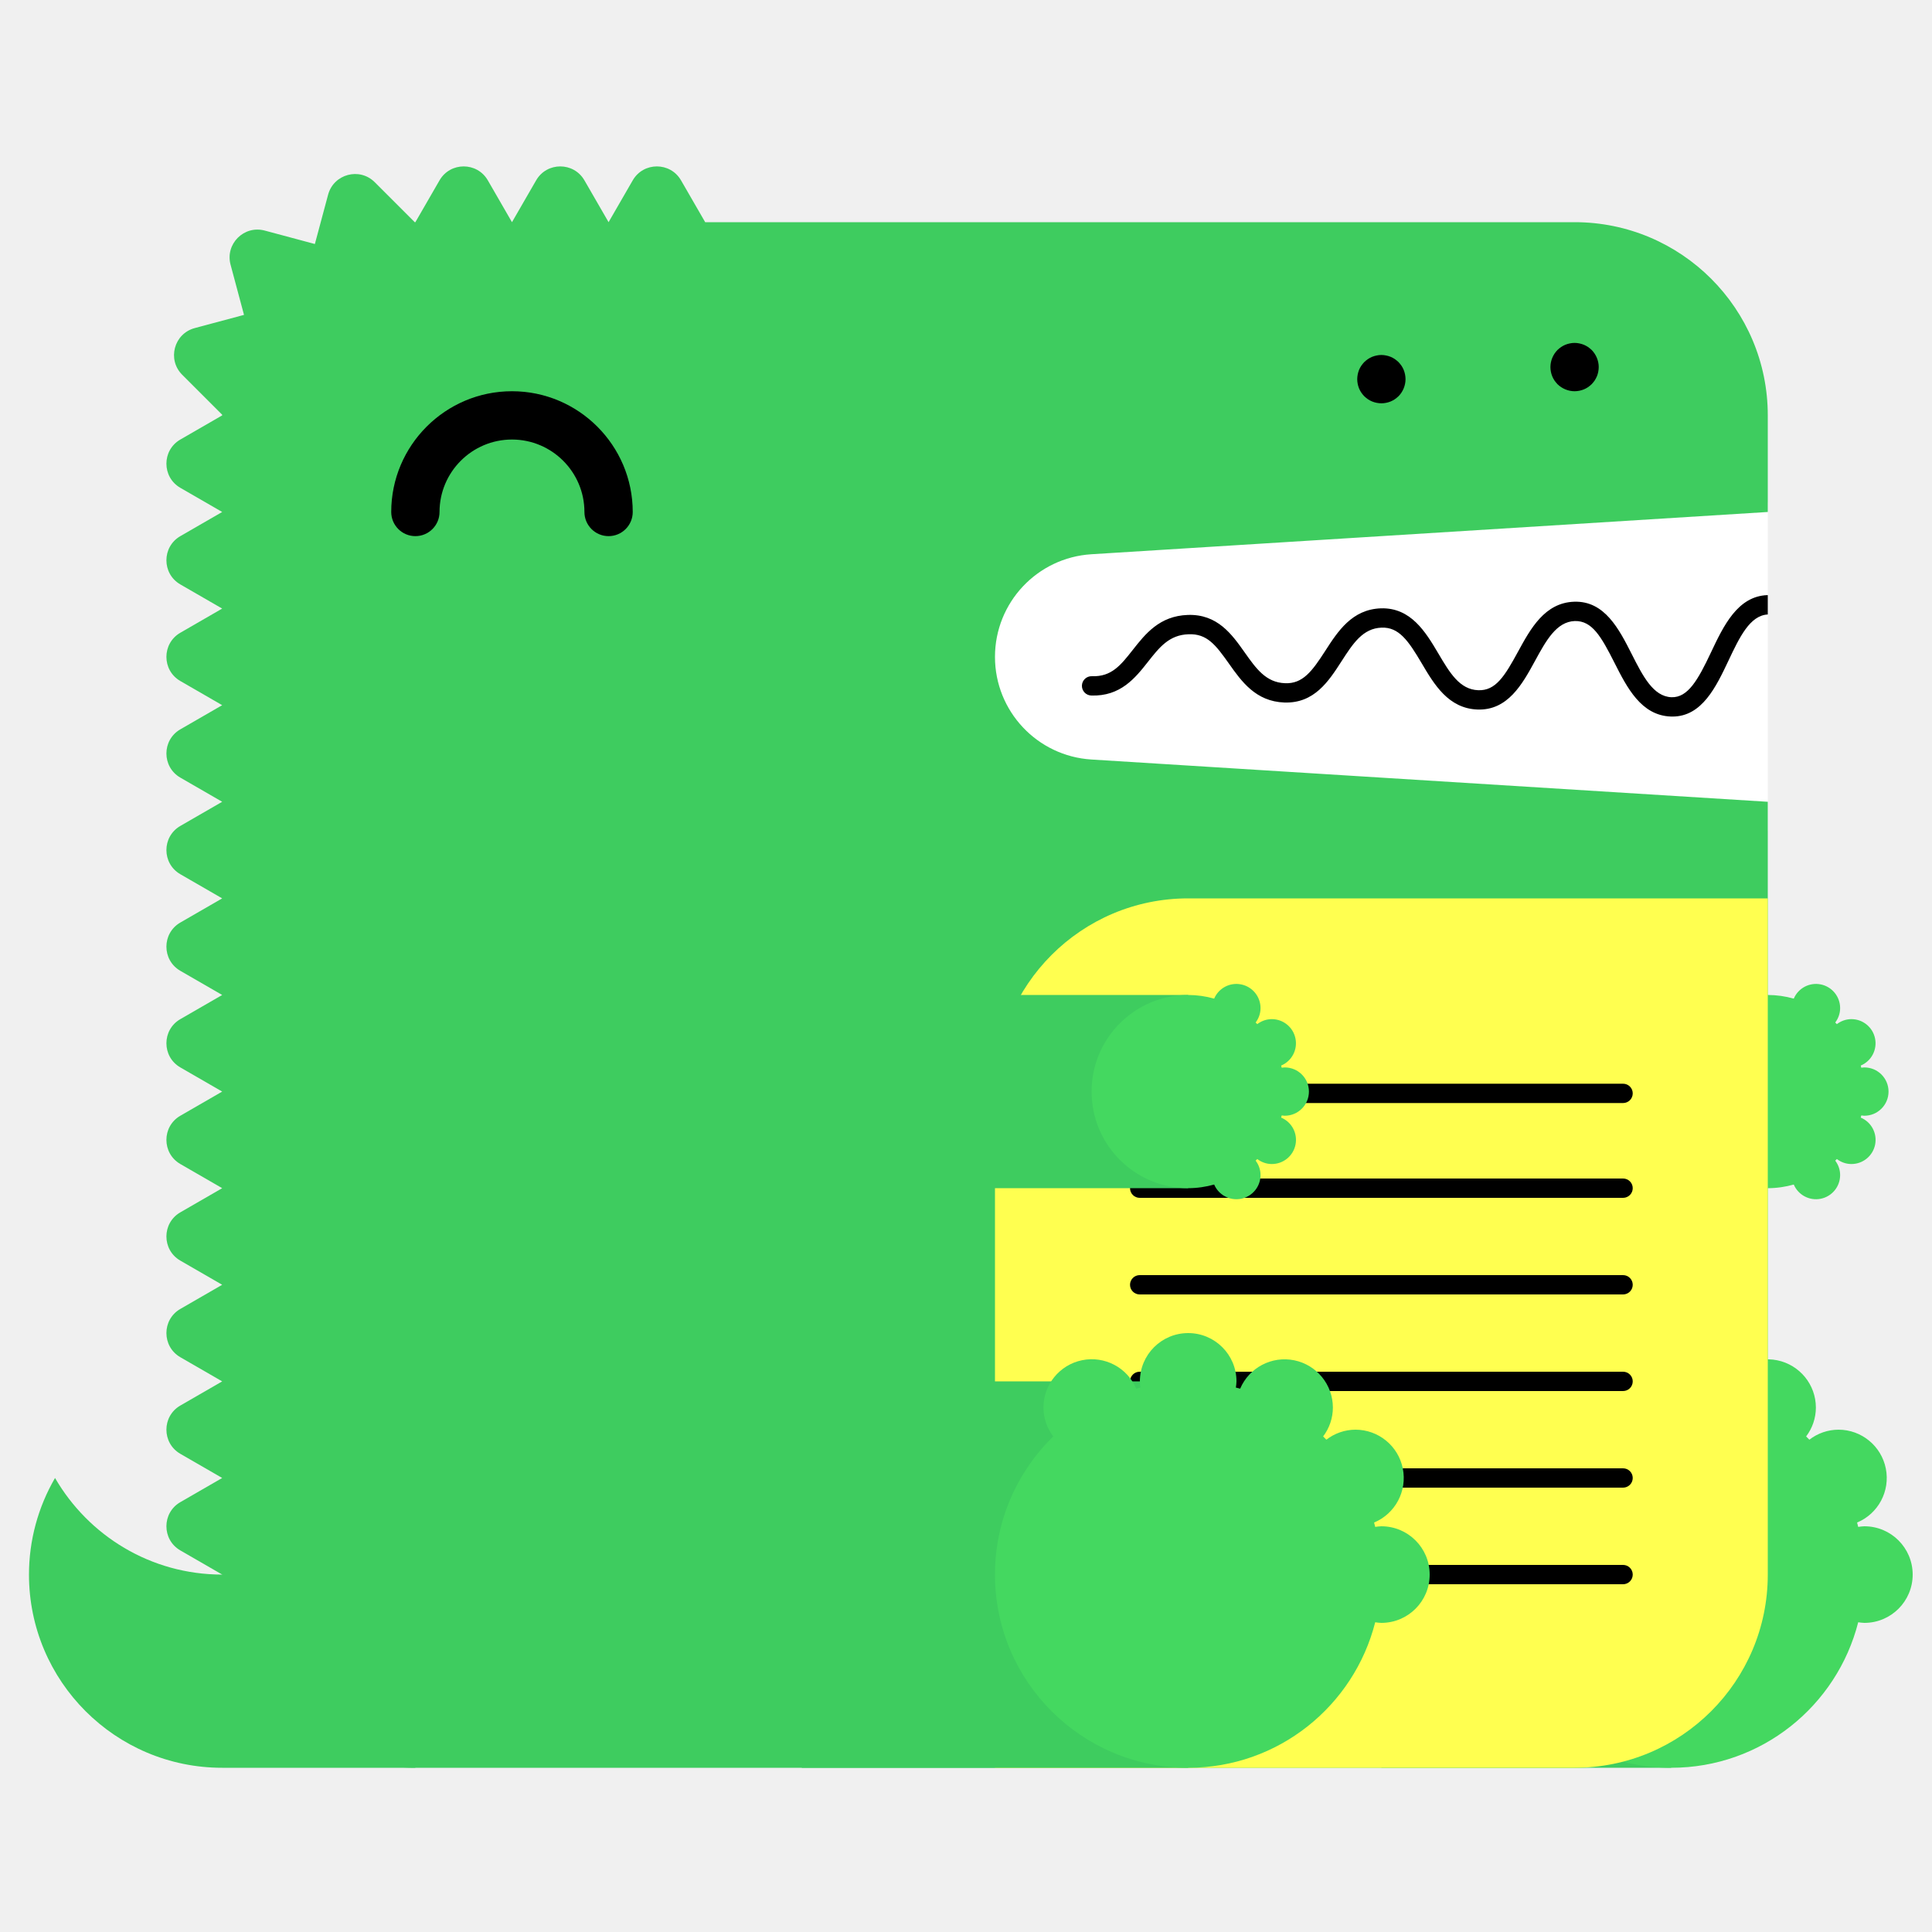
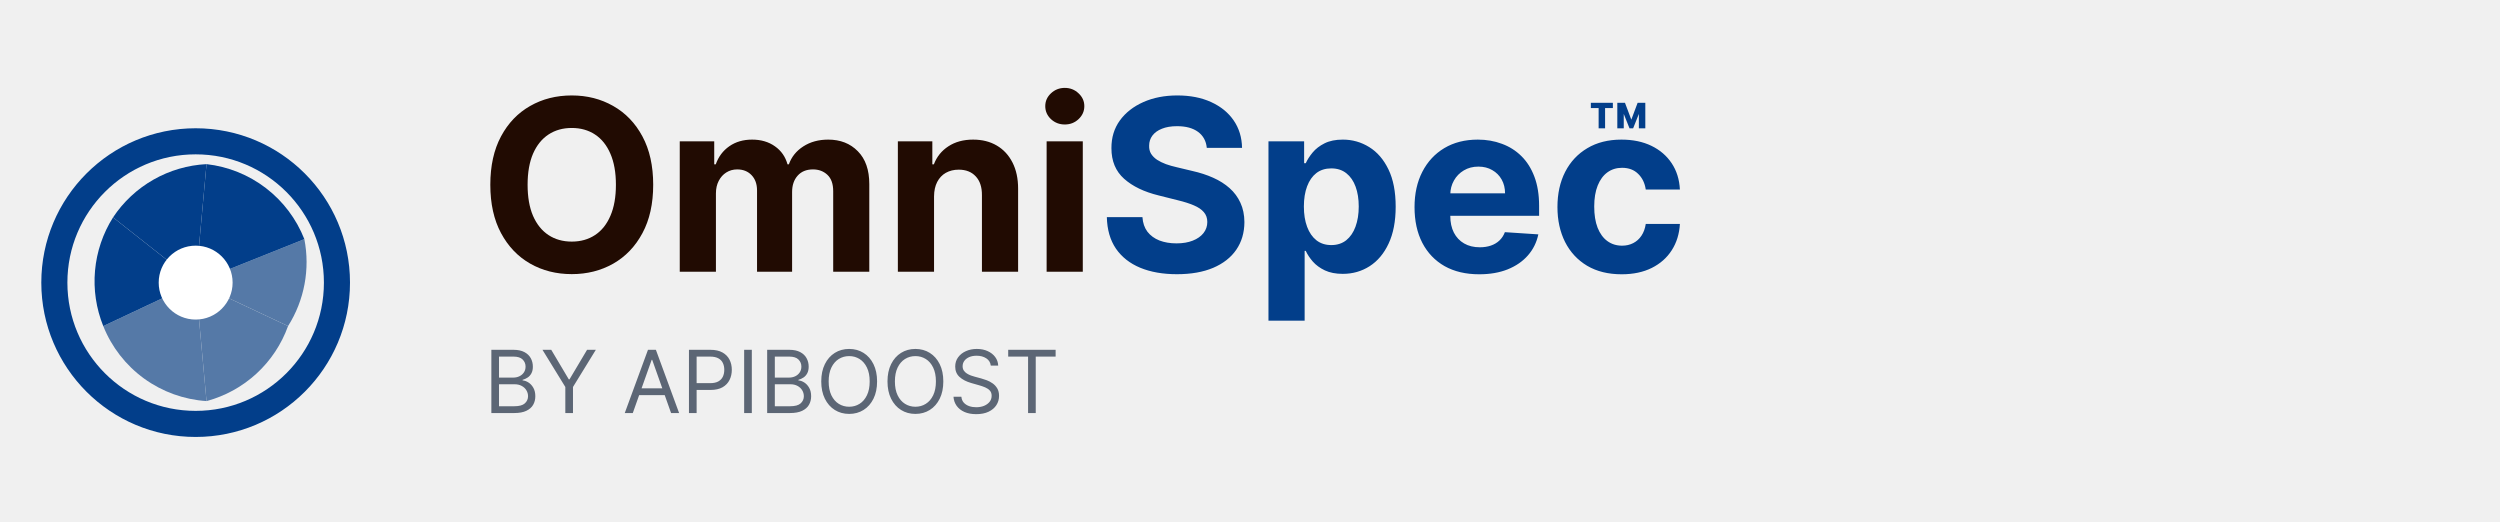
- <svg xmlns="http://www.w3.org/2000/svg" width="200" height="200" viewBox="0 0 200 200">
-   <g fill="none" fill-rule="evenodd">
-     <path fill="#FFF" d="M99 52h84v34H99z" />
-     <path d="M23 163c-7.398 0-13.843-4.027-17.303-10A19.886 19.886 0 0 0 3 163c0 11.046 8.954 20 20 20h20v-20H23z" fill="#3ECC5F" />
-     <path d="M112.98 57.376L183 53V43c0-11.046-8.954-20-20-20H73l-2.5-4.33c-1.112-1.925-3.889-1.925-5 0L63 23l-2.5-4.33c-1.111-1.925-3.889-1.925-5 0L53 23l-2.5-4.33c-1.111-1.925-3.889-1.925-5 0L43 23c-.022 0-.042.003-.065.003l-4.142-4.141c-1.57-1.571-4.252-.853-4.828 1.294l-1.369 5.104-5.192-1.392c-2.148-.575-4.111 1.389-3.535 3.536l1.39 5.193-5.102 1.367c-2.148.576-2.867 3.259-1.296 4.83l4.142 4.142c0 .021-.003.042-.003.064l-4.33 2.5c-1.925 1.111-1.925 3.889 0 5L23 53l-4.33 2.5c-1.925 1.111-1.925 3.889 0 5L23 63l-4.33 2.5c-1.925 1.111-1.925 3.889 0 5L23 73l-4.33 2.5c-1.925 1.111-1.925 3.889 0 5L23 83l-4.33 2.5c-1.925 1.111-1.925 3.889 0 5L23 93l-4.33 2.5c-1.925 1.111-1.925 3.889 0 5L23 103l-4.33 2.5c-1.925 1.111-1.925 3.889 0 5L23 113l-4.33 2.5c-1.925 1.111-1.925 3.889 0 5L23 123l-4.33 2.5c-1.925 1.111-1.925 3.889 0 5L23 133l-4.33 2.5c-1.925 1.111-1.925 3.889 0 5L23 143l-4.33 2.5c-1.925 1.111-1.925 3.889 0 5L23 153l-4.33 2.5c-1.925 1.111-1.925 3.889 0 5L23 163c0 11.046 8.954 20 20 20h120c11.046 0 20-8.954 20-20V83l-70.02-4.376A10.645 10.645 0 0 1 103 68c0-5.621 4.37-10.273 9.98-10.624" fill="#3ECC5F" />
-     <path fill="#3ECC5F" d="M143 183h30v-40h-30z" />
-     <path d="M193 158c-.219 0-.428.037-.639.064-.038-.15-.074-.301-.116-.451A5 5 0 0 0 190.32 148a4.96 4.96 0 0 0-3.016 1.036 26.531 26.531 0 0 0-.335-.336 4.955 4.955 0 0 0 1.011-2.987 5 5 0 0 0-9.599-1.959c-.148-.042-.297-.077-.445-.115.027-.211.064-.42.064-.639a5 5 0 0 0-5-5 5 5 0 0 0-5 5c0 .219.037.428.064.639-.148.038-.297.073-.445.115a4.998 4.998 0 0 0-9.599 1.959c0 1.125.384 2.151 1.011 2.987-3.717 3.632-6.031 8.693-6.031 14.3 0 11.046 8.954 20 20 20 9.339 0 17.16-6.41 19.361-15.064.211.027.42.064.639.064a5 5 0 0 0 5-5 5 5 0 0 0-5-5" fill="#44D860" />
-     <path fill="#3ECC5F" d="M153 123h30v-20h-30z" />
-     <path d="M193 115.5a2.5 2.5 0 1 0 0-5c-.109 0-.214.019-.319.032-.02-.075-.037-.15-.058-.225a2.501 2.501 0 0 0-.963-4.807c-.569 0-1.088.197-1.508.518a6.653 6.653 0 0 0-.168-.168c.314-.417.506-.931.506-1.494a2.5 2.5 0 0 0-4.8-.979A9.987 9.987 0 0 0 183 103c-5.522 0-10 4.478-10 10s4.478 10 10 10c.934 0 1.833-.138 2.69-.377a2.5 2.5 0 0 0 4.8-.979c0-.563-.192-1.077-.506-1.494.057-.055.113-.111.168-.168.42.321.939.518 1.508.518a2.5 2.5 0 0 0 .963-4.807c.021-.074.038-.15.058-.225.105.013.21.032.319.032" fill="#44D860" />
-     <path d="M63 55.5a2.5 2.5 0 0 1-2.5-2.5c0-4.136-3.364-7.5-7.5-7.5s-7.5 3.364-7.5 7.5a2.5 2.5 0 1 1-5 0c0-6.893 5.607-12.5 12.5-12.5S65.5 46.107 65.5 53a2.5 2.5 0 0 1-2.5 2.5" fill="#000" />
-     <path d="M103 183h60c11.046 0 20-8.954 20-20V93h-60c-11.046 0-20 8.954-20 20v70z" fill="#FFFF50" />
-     <path d="M168.02 124h-50.04a1 1 0 1 1 0-2h50.04a1 1 0 1 1 0 2m0 20h-50.04a1 1 0 1 1 0-2h50.04a1 1 0 1 1 0 2m0 20h-50.04a1 1 0 1 1 0-2h50.04a1 1 0 1 1 0 2m0-49.814h-50.04a1 1 0 1 1 0-2h50.04a1 1 0 1 1 0 2m0 19.814h-50.04a1 1 0 1 1 0-2h50.04a1 1 0 1 1 0 2m0 20h-50.04a1 1 0 1 1 0-2h50.04a1 1 0 1 1 0 2M183 61.611c-.012 0-.022-.006-.034-.005-3.09.105-4.552 3.196-5.842 5.923-1.346 2.85-2.387 4.703-4.093 4.647-1.889-.068-2.969-2.202-4.113-4.46-1.314-2.594-2.814-5.536-5.963-5.426-3.046.104-4.513 2.794-5.807 5.167-1.377 2.528-2.314 4.065-4.121 3.994-1.927-.07-2.951-1.805-4.136-3.813-1.321-2.236-2.848-4.75-5.936-4.664-2.994.103-4.465 2.385-5.763 4.4-1.373 2.13-2.335 3.428-4.165 3.351-1.973-.07-2.992-1.51-4.171-3.177-1.324-1.873-2.816-3.993-5.895-3.89-2.928.1-4.399 1.97-5.696 3.618-1.232 1.564-2.194 2.802-4.229 2.724a1 1 0 0 0-.072 2c3.017.101 4.545-1.8 5.872-3.487 1.177-1.496 2.193-2.787 4.193-2.855 1.926-.082 2.829 1.115 4.195 3.045 1.297 1.834 2.769 3.914 5.731 4.021 3.103.104 4.596-2.215 5.918-4.267 1.182-1.834 2.202-3.417 4.15-3.484 1.793-.067 2.769 1.35 4.145 3.681 1.297 2.197 2.766 4.686 5.787 4.796 3.125.108 4.634-2.62 5.949-5.035 1.139-2.088 2.214-4.06 4.119-4.126 1.793-.042 2.728 1.595 4.111 4.33 1.292 2.553 2.757 5.445 5.825 5.556l.169.003c3.064 0 4.518-3.075 5.805-5.794 1.139-2.41 2.217-4.68 4.067-4.773v-2z" fill="#000" />
-     <path fill="#3ECC5F" d="M83 183h40v-40H83z" />
-     <path d="M143 158c-.219 0-.428.037-.639.064-.038-.15-.074-.301-.116-.451A5 5 0 0 0 140.32 148a4.96 4.96 0 0 0-3.016 1.036 26.531 26.531 0 0 0-.335-.336 4.955 4.955 0 0 0 1.011-2.987 5 5 0 0 0-9.599-1.959c-.148-.042-.297-.077-.445-.115.027-.211.064-.42.064-.639a5 5 0 0 0-5-5 5 5 0 0 0-5 5c0 .219.037.428.064.639-.148.038-.297.073-.445.115a4.998 4.998 0 0 0-9.599 1.959c0 1.125.384 2.151 1.011 2.987-3.717 3.632-6.031 8.693-6.031 14.3 0 11.046 8.954 20 20 20 9.339 0 17.16-6.41 19.361-15.064.211.027.42.064.639.064a5 5 0 0 0 5-5 5 5 0 0 0-5-5" fill="#44D860" />
-     <path fill="#3ECC5F" d="M83 123h40v-20H83z" />
-     <path d="M133 115.5a2.5 2.5 0 1 0 0-5c-.109 0-.214.019-.319.032-.02-.075-.037-.15-.058-.225a2.501 2.501 0 0 0-.963-4.807c-.569 0-1.088.197-1.508.518a6.653 6.653 0 0 0-.168-.168c.314-.417.506-.931.506-1.494a2.5 2.5 0 0 0-4.8-.979A9.987 9.987 0 0 0 123 103c-5.522 0-10 4.478-10 10s4.478 10 10 10c.934 0 1.833-.138 2.69-.377a2.5 2.5 0 0 0 4.8-.979c0-.563-.192-1.077-.506-1.494.057-.055.113-.111.168-.168.42.321.939.518 1.508.518a2.5 2.5 0 0 0 .963-4.807c.021-.074.038-.15.058-.225.105.013.21.032.319.032" fill="#44D860" />
-     <path d="M143 41.75c-.16 0-.33-.02-.49-.05a2.52 2.52 0 0 1-.47-.14c-.15-.06-.29-.14-.431-.23-.13-.09-.259-.2-.38-.31-.109-.12-.219-.24-.309-.38s-.17-.28-.231-.43a2.619 2.619 0 0 1-.189-.96c0-.16.02-.33.05-.49.03-.16.08-.31.139-.47.061-.15.141-.29.231-.43.09-.13.2-.26.309-.38.121-.11.25-.22.38-.31.141-.09.281-.17.431-.23.149-.06.31-.11.47-.14.32-.07.65-.07.98 0 .159.03.32.08.47.14.149.06.29.14.43.23.13.09.259.2.38.31.11.12.22.25.31.38.09.14.17.28.23.43.06.16.11.31.14.47.029.16.05.33.05.49 0 .66-.271 1.31-.73 1.77-.121.11-.25.22-.38.31-.14.09-.281.17-.43.23a2.565 2.565 0 0 1-.96.19m20-1.25c-.66 0-1.3-.27-1.771-.73a3.802 3.802 0 0 1-.309-.38c-.09-.14-.17-.28-.231-.43a2.619 2.619 0 0 1-.189-.96c0-.66.27-1.3.729-1.77.121-.11.25-.22.38-.31.141-.09.281-.17.431-.23.149-.06.31-.11.47-.14.32-.07.66-.07.98 0 .159.03.32.08.47.14.149.06.29.14.43.23.13.09.259.2.38.31.459.47.73 1.11.73 1.77 0 .16-.021.33-.05.49-.03.16-.08.32-.14.47-.07.15-.14.29-.23.43-.09.13-.2.26-.31.38-.121.11-.25.22-.38.31-.14.09-.281.17-.43.23a2.565 2.565 0 0 1-.96.19" fill="#000" />
-   </g>
+ <svg xmlns="http://www.w3.org/2000/svg" width="230" height="48" viewBox="0 0 230 48" fill="none">
+   <path d="M18 39C25.18 39 31 33.18 31 26C31 18.82 25.18 13 18 13C10.82 13 5 18.82 5 26C5 33.18 10.82 39 18 39Z" stroke="#023E8A" stroke-width="2.4" />
+   <path d="M18 26L28 22C28.541 24.76 28.005 27.623 26.5 30L18 26Z" fill="#5579A7" />
+   <path d="M18 26L26.5 30C25.899 31.67 24.903 33.169 23.597 34.371C22.291 35.572 20.714 36.44 19 36.9L18 26Z" fill="#5579A7" />
+   <path d="M18 26L19 36.9C16.927 36.765 14.934 36.045 13.252 34.824C11.571 33.602 10.27 31.93 9.5 30L18 26Z" fill="#5579A7" />
+   <path d="M18 26L9.5 30C8.846 28.381 8.586 26.63 8.743 24.891C8.899 23.152 9.467 21.476 10.4 20L18 26Z" fill="#023E8A" />
+   <path d="M18 26L10.4 20C11.351 18.568 12.624 17.379 14.118 16.528C15.611 15.677 17.283 15.188 19 15.1L18 26Z" fill="#023E8A" />
+   <path d="M18 26L19 15.1C20.985 15.324 22.872 16.085 24.458 17.301C26.043 18.516 27.268 20.141 28 22L18 26Z" fill="#023E8A" />
+   <path d="M18 29.4C19.878 29.4 21.4 27.878 21.4 26C21.4 24.122 19.878 22.6 18 22.6C16.122 22.6 14.6 24.122 14.6 26C14.6 27.878 16.122 29.4 18 29.4Z" fill="white" />
+   <path d="M60.094 17C60.094 18.745 59.763 20.229 59.102 21.453C58.445 22.677 57.55 23.612 56.414 24.258C55.284 24.898 54.013 25.219 52.602 25.219C51.18 25.219 49.904 24.896 48.773 24.25C47.643 23.604 46.75 22.669 46.094 21.445C45.438 20.221 45.109 18.74 45.109 17C45.109 15.255 45.438 13.771 46.094 12.547C46.75 11.323 47.643 10.391 48.773 9.75C49.904 9.104 51.18 8.781 52.602 8.781C54.013 8.781 55.284 9.104 56.414 9.75C57.55 10.391 58.445 11.323 59.102 12.547C59.763 13.771 60.094 15.255 60.094 17ZM56.664 17C56.664 15.87 56.495 14.917 56.156 14.141C55.823 13.365 55.352 12.776 54.742 12.375C54.133 11.974 53.419 11.773 52.602 11.773C51.784 11.773 51.07 11.974 50.461 12.375C49.852 12.776 49.378 13.365 49.039 14.141C48.706 14.917 48.539 15.87 48.539 17C48.539 18.13 48.706 19.083 49.039 19.859C49.378 20.635 49.852 21.224 50.461 21.625C51.07 22.026 51.784 22.227 52.602 22.227C53.419 22.227 54.133 22.026 54.742 21.625C55.352 21.224 55.823 20.635 56.156 19.859C56.495 19.083 56.664 18.13 56.664 17ZM62.537 25V13H65.709V15.117H65.85C66.1 14.414 66.516 13.859 67.1 13.453C67.683 13.047 68.381 12.844 69.193 12.844C70.016 12.844 70.717 13.05 71.295 13.461C71.873 13.867 72.258 14.419 72.451 15.117H72.576C72.821 14.43 73.264 13.88 73.904 13.469C74.55 13.052 75.313 12.844 76.193 12.844C77.313 12.844 78.222 13.2 78.92 13.914C79.623 14.622 79.975 15.628 79.975 16.93V25H76.654V17.586C76.654 16.919 76.477 16.419 76.123 16.086C75.769 15.753 75.326 15.586 74.795 15.586C74.191 15.586 73.719 15.779 73.381 16.164C73.042 16.544 72.873 17.047 72.873 17.672V25H69.647V17.516C69.647 16.927 69.477 16.458 69.139 16.109C68.805 15.76 68.365 15.586 67.818 15.586C67.449 15.586 67.115 15.68 66.818 15.867C66.527 16.049 66.295 16.307 66.123 16.641C65.951 16.969 65.865 17.354 65.865 17.797V25H62.537ZM85.932 18.062V25H82.603V13H85.775V15.117H85.916C86.182 14.419 86.627 13.867 87.252 13.461C87.877 13.05 88.635 12.844 89.525 12.844C90.359 12.844 91.085 13.026 91.705 13.391C92.325 13.755 92.807 14.276 93.15 14.953C93.494 15.625 93.666 16.427 93.666 17.359V25H90.338V17.953C90.343 17.219 90.156 16.646 89.775 16.234C89.395 15.818 88.872 15.609 88.205 15.609C87.757 15.609 87.361 15.706 87.018 15.898C86.679 16.091 86.413 16.372 86.221 16.742C86.033 17.107 85.937 17.547 85.932 18.062ZM96.289 25V13H99.617V25H96.289ZM97.961 11.453C97.466 11.453 97.042 11.289 96.688 10.961C96.338 10.628 96.164 10.229 96.164 9.766C96.164 9.307 96.338 8.914 96.688 8.586C97.042 8.253 97.466 8.086 97.961 8.086C98.456 8.086 98.878 8.253 99.227 8.586C99.581 8.914 99.758 9.307 99.758 9.766C99.758 10.229 99.581 10.628 99.227 10.961C98.878 11.289 98.456 11.453 97.961 11.453Z" fill="#210B02" />
+   <path d="M111.025 13.602C110.963 12.971 110.695 12.482 110.221 12.133C109.747 11.784 109.104 11.609 108.291 11.609C107.739 11.609 107.273 11.688 106.893 11.844C106.512 11.995 106.221 12.206 106.018 12.477C105.82 12.747 105.721 13.055 105.721 13.398C105.71 13.685 105.77 13.935 105.9 14.148C106.036 14.362 106.221 14.547 106.455 14.703C106.689 14.854 106.96 14.987 107.268 15.102C107.575 15.211 107.903 15.305 108.252 15.383L109.689 15.727C110.387 15.883 111.028 16.091 111.611 16.352C112.195 16.612 112.7 16.932 113.127 17.312C113.554 17.693 113.885 18.141 114.119 18.656C114.359 19.172 114.481 19.763 114.486 20.43C114.481 21.409 114.231 22.258 113.736 22.977C113.247 23.69 112.538 24.245 111.611 24.641C110.689 25.031 109.577 25.227 108.275 25.227C106.984 25.227 105.859 25.029 104.9 24.633C103.947 24.237 103.202 23.651 102.666 22.875C102.135 22.094 101.856 21.128 101.83 19.977H105.104C105.14 20.513 105.294 20.961 105.564 21.32C105.84 21.674 106.208 21.943 106.666 22.125C107.13 22.302 107.653 22.391 108.236 22.391C108.809 22.391 109.307 22.307 109.729 22.141C110.156 21.974 110.486 21.742 110.721 21.445C110.955 21.148 111.072 20.807 111.072 20.422C111.072 20.062 110.965 19.76 110.752 19.516C110.544 19.271 110.236 19.062 109.83 18.891C109.429 18.719 108.937 18.562 108.354 18.422L106.611 17.984C105.262 17.656 104.197 17.143 103.416 16.445C102.635 15.747 102.247 14.807 102.252 13.625C102.247 12.656 102.505 11.81 103.025 11.086C103.551 10.362 104.273 9.797 105.189 9.391C106.106 8.984 107.148 8.781 108.314 8.781C109.502 8.781 110.538 8.984 111.424 9.391C112.314 9.797 113.007 10.362 113.502 11.086C113.997 11.81 114.252 12.648 114.268 13.602H111.025ZM116.699 29.5V13H119.98V15.016H120.129C120.275 14.693 120.486 14.365 120.762 14.031C121.043 13.693 121.408 13.412 121.855 13.188C122.309 12.958 122.871 12.844 123.543 12.844C124.418 12.844 125.225 13.073 125.965 13.531C126.704 13.984 127.296 14.669 127.738 15.586C128.181 16.497 128.402 17.641 128.402 19.016C128.402 20.354 128.186 21.484 127.754 22.406C127.327 23.323 126.743 24.018 126.004 24.492C125.27 24.961 124.447 25.195 123.535 25.195C122.889 25.195 122.34 25.088 121.887 24.875C121.439 24.662 121.072 24.393 120.785 24.07C120.499 23.742 120.28 23.412 120.129 23.078H120.027V29.5H116.699ZM119.957 19C119.957 19.713 120.056 20.336 120.254 20.867C120.452 21.398 120.738 21.812 121.113 22.109C121.488 22.401 121.944 22.547 122.48 22.547C123.022 22.547 123.48 22.398 123.855 22.102C124.23 21.799 124.514 21.383 124.707 20.852C124.905 20.315 125.004 19.698 125.004 19C125.004 18.307 124.908 17.698 124.715 17.172C124.522 16.646 124.238 16.234 123.863 15.938C123.488 15.641 123.027 15.492 122.48 15.492C121.939 15.492 121.48 15.635 121.105 15.922C120.736 16.208 120.452 16.615 120.254 17.141C120.056 17.667 119.957 18.287 119.957 19ZM136.09 25.234C134.855 25.234 133.793 24.984 132.902 24.484C132.017 23.979 131.335 23.266 130.855 22.344C130.376 21.417 130.137 20.32 130.137 19.055C130.137 17.82 130.376 16.737 130.855 15.805C131.335 14.872 132.009 14.146 132.879 13.625C133.754 13.104 134.78 12.844 135.957 12.844C136.749 12.844 137.486 12.971 138.168 13.227C138.855 13.477 139.454 13.854 139.965 14.359C140.48 14.865 140.882 15.5 141.168 16.266C141.454 17.026 141.598 17.917 141.598 18.938V19.852H131.465V17.789H138.465C138.465 17.31 138.361 16.885 138.152 16.516C137.944 16.146 137.655 15.857 137.285 15.648C136.921 15.435 136.496 15.328 136.012 15.328C135.507 15.328 135.059 15.445 134.668 15.68C134.283 15.909 133.98 16.219 133.762 16.609C133.543 16.995 133.431 17.424 133.426 17.898V19.859C133.426 20.453 133.535 20.966 133.754 21.398C133.978 21.831 134.293 22.164 134.699 22.398C135.105 22.633 135.587 22.75 136.145 22.75C136.514 22.75 136.853 22.698 137.16 22.594C137.467 22.49 137.73 22.333 137.949 22.125C138.168 21.917 138.335 21.662 138.449 21.359L141.527 21.562C141.371 22.302 141.051 22.948 140.566 23.5C140.087 24.047 139.467 24.474 138.707 24.781C137.952 25.083 137.079 25.234 136.09 25.234ZM149.191 25.234C147.962 25.234 146.905 24.974 146.02 24.453C145.139 23.927 144.462 23.198 143.988 22.266C143.52 21.333 143.285 20.26 143.285 19.047C143.285 17.818 143.522 16.74 143.996 15.812C144.475 14.88 145.155 14.154 146.035 13.633C146.915 13.107 147.962 12.844 149.176 12.844C150.223 12.844 151.139 13.034 151.926 13.414C152.712 13.794 153.335 14.328 153.793 15.016C154.251 15.703 154.504 16.51 154.551 17.438H151.41C151.322 16.838 151.087 16.357 150.707 15.992C150.332 15.622 149.84 15.438 149.23 15.438C148.715 15.438 148.264 15.578 147.879 15.859C147.499 16.135 147.202 16.539 146.988 17.07C146.775 17.602 146.668 18.245 146.668 19C146.668 19.766 146.772 20.417 146.98 20.953C147.194 21.49 147.493 21.898 147.879 22.18C148.264 22.461 148.715 22.602 149.23 22.602C149.611 22.602 149.952 22.523 150.254 22.367C150.561 22.211 150.814 21.984 151.012 21.688C151.215 21.385 151.348 21.023 151.41 20.602H154.551C154.499 21.518 154.249 22.326 153.801 23.023C153.358 23.716 152.746 24.258 151.965 24.648C151.184 25.039 150.259 25.234 149.191 25.234Z" fill="#023E8A" />
+   <path d="M149.915 11.807L148.975 9.455H149.496L150.081 11.008L150.663 9.455H151.184L150.248 11.807H149.915ZM148.793 11.807V9.455H149.385V11.807H148.793ZM150.775 11.807V9.455H151.369V11.807H150.775ZM147.074 11.807V9.659H147.668V11.807H147.074ZM146.358 9.944V9.455H148.384V9.944H146.358Z" fill="#023E8A" />
+   <path d="M45.205 38V32.182H47.239C47.644 32.182 47.978 32.252 48.242 32.392C48.505 32.53 48.701 32.717 48.83 32.952C48.958 33.185 49.023 33.443 49.023 33.727C49.023 33.977 48.978 34.184 48.889 34.347C48.802 34.51 48.687 34.638 48.543 34.733C48.401 34.828 48.246 34.898 48.08 34.943V35C48.258 35.011 48.437 35.074 48.617 35.188C48.796 35.301 48.947 35.464 49.068 35.676C49.189 35.888 49.25 36.148 49.25 36.455C49.25 36.746 49.184 37.008 49.051 37.242C48.919 37.474 48.709 37.659 48.423 37.795C48.137 37.932 47.765 38 47.307 38H45.205ZM45.909 37.375H47.307C47.767 37.375 48.094 37.286 48.287 37.108C48.482 36.928 48.58 36.71 48.58 36.455C48.58 36.258 48.529 36.076 48.429 35.909C48.329 35.74 48.186 35.606 48 35.506C47.814 35.403 47.595 35.352 47.341 35.352H45.909V37.375ZM45.909 34.739H47.216C47.428 34.739 47.619 34.697 47.79 34.614C47.962 34.53 48.099 34.413 48.199 34.261C48.301 34.11 48.352 33.932 48.352 33.727C48.352 33.472 48.263 33.255 48.085 33.077C47.907 32.897 47.625 32.807 47.239 32.807H45.909V34.739ZM49.908 32.182H50.715L52.328 34.898H52.396L54.01 32.182H54.817L52.715 35.602V38H52.01V35.602L49.908 32.182ZM58.217 38H57.478L59.614 32.182H60.342L62.478 38H61.739L60.001 33.102H59.955L58.217 38ZM58.489 35.727H61.467V36.352H58.489V35.727ZM63.384 38V32.182H65.35C65.807 32.182 66.18 32.264 66.469 32.429C66.761 32.592 66.977 32.812 67.117 33.091C67.257 33.369 67.327 33.68 67.327 34.023C67.327 34.365 67.257 34.677 67.117 34.957C66.979 35.238 66.765 35.461 66.475 35.628C66.185 35.793 65.814 35.875 65.362 35.875H63.952V35.25H65.339C65.651 35.25 65.902 35.196 66.092 35.088C66.281 34.98 66.418 34.834 66.504 34.651C66.591 34.465 66.634 34.256 66.634 34.023C66.634 33.79 66.591 33.581 66.504 33.398C66.418 33.214 66.28 33.07 66.089 32.966C65.897 32.86 65.644 32.807 65.327 32.807H64.089V38H63.384ZM69.167 32.182V38H68.462V32.182H69.167ZM70.579 38V32.182H72.614C73.019 32.182 73.353 32.252 73.617 32.392C73.88 32.53 74.076 32.717 74.204 32.952C74.333 33.185 74.398 33.443 74.398 33.727C74.398 33.977 74.353 34.184 74.264 34.347C74.177 34.51 74.062 34.638 73.918 34.733C73.776 34.828 73.621 34.898 73.454 34.943V35C73.633 35.011 73.812 35.074 73.992 35.188C74.171 35.301 74.322 35.464 74.443 35.676C74.564 35.888 74.625 36.148 74.625 36.455C74.625 36.746 74.559 37.008 74.426 37.242C74.294 37.474 74.084 37.659 73.798 37.795C73.512 37.932 73.14 38 72.682 38H70.579ZM71.284 37.375H72.682C73.142 37.375 73.469 37.286 73.662 37.108C73.857 36.928 73.954 36.71 73.954 36.455C73.954 36.258 73.904 36.076 73.804 35.909C73.704 35.74 73.561 35.606 73.375 35.506C73.189 35.403 72.97 35.352 72.716 35.352H71.284V37.375ZM71.284 34.739H72.591C72.803 34.739 72.994 34.697 73.165 34.614C73.337 34.53 73.474 34.413 73.574 34.261C73.676 34.11 73.727 33.932 73.727 33.727C73.727 33.472 73.638 33.255 73.46 33.077C73.282 32.897 73 32.807 72.614 32.807H71.284V34.739ZM80.692 35.091C80.692 35.705 80.581 36.235 80.359 36.682C80.138 37.129 79.834 37.474 79.447 37.716C79.061 37.958 78.62 38.08 78.124 38.08C77.627 38.08 77.186 37.958 76.8 37.716C76.413 37.474 76.109 37.129 75.888 36.682C75.666 36.235 75.555 35.705 75.555 35.091C75.555 34.477 75.666 33.947 75.888 33.5C76.109 33.053 76.413 32.708 76.8 32.466C77.186 32.224 77.627 32.102 78.124 32.102C78.62 32.102 79.061 32.224 79.447 32.466C79.834 32.708 80.138 33.053 80.359 33.5C80.581 33.947 80.692 34.477 80.692 35.091ZM80.01 35.091C80.01 34.587 79.926 34.162 79.757 33.815C79.59 33.469 79.364 33.206 79.078 33.028C78.794 32.85 78.476 32.761 78.124 32.761C77.771 32.761 77.452 32.85 77.166 33.028C76.882 33.206 76.656 33.469 76.487 33.815C76.32 34.162 76.237 34.587 76.237 35.091C76.237 35.595 76.32 36.02 76.487 36.367C76.656 36.713 76.882 36.975 77.166 37.153C77.452 37.331 77.771 37.42 78.124 37.42C78.476 37.42 78.794 37.331 79.078 37.153C79.364 36.975 79.59 36.713 79.757 36.367C79.926 36.02 80.01 35.595 80.01 35.091ZM86.785 35.091C86.785 35.705 86.675 36.235 86.453 36.682C86.231 37.129 85.928 37.474 85.541 37.716C85.155 37.958 84.713 38.08 84.217 38.08C83.721 38.08 83.28 37.958 82.894 37.716C82.507 37.474 82.203 37.129 81.981 36.682C81.76 36.235 81.649 35.705 81.649 35.091C81.649 34.477 81.76 33.947 81.981 33.5C82.203 33.053 82.507 32.708 82.894 32.466C83.28 32.224 83.721 32.102 84.217 32.102C84.713 32.102 85.155 32.224 85.541 32.466C85.928 32.708 86.231 33.053 86.453 33.5C86.675 33.947 86.785 34.477 86.785 35.091ZM86.104 35.091C86.104 34.587 86.019 34.162 85.851 33.815C85.684 33.469 85.458 33.206 85.172 33.028C84.888 32.85 84.57 32.761 84.217 32.761C83.865 32.761 83.546 32.85 83.26 33.028C82.976 33.206 82.749 33.469 82.581 33.815C82.414 34.162 82.331 34.587 82.331 35.091C82.331 35.595 82.414 36.02 82.581 36.367C82.749 36.713 82.976 36.975 83.26 37.153C83.546 37.331 83.865 37.42 84.217 37.42C84.57 37.42 84.888 37.331 85.172 37.153C85.458 36.975 85.684 36.713 85.851 36.367C86.019 36.02 86.104 35.595 86.104 35.091ZM91.152 33.636C91.118 33.349 90.98 33.125 90.737 32.966C90.495 32.807 90.197 32.727 89.845 32.727C89.588 32.727 89.362 32.769 89.169 32.852C88.978 32.936 88.828 33.05 88.72 33.196C88.614 33.342 88.561 33.508 88.561 33.693C88.561 33.849 88.598 33.982 88.672 34.094C88.748 34.204 88.844 34.295 88.962 34.369C89.079 34.441 89.202 34.501 89.331 34.548C89.46 34.594 89.578 34.631 89.686 34.659L90.277 34.818C90.428 34.858 90.597 34.913 90.783 34.983C90.97 35.053 91.149 35.149 91.32 35.27C91.492 35.389 91.634 35.543 91.746 35.73C91.858 35.918 91.913 36.148 91.913 36.42C91.913 36.735 91.831 37.019 91.666 37.273C91.503 37.526 91.265 37.728 90.95 37.878C90.638 38.028 90.258 38.102 89.811 38.102C89.394 38.102 89.034 38.035 88.729 37.901C88.426 37.766 88.187 37.579 88.013 37.338C87.84 37.097 87.743 36.818 87.72 36.5H88.447C88.466 36.72 88.54 36.901 88.669 37.045C88.8 37.188 88.965 37.294 89.163 37.364C89.364 37.432 89.58 37.466 89.811 37.466C90.08 37.466 90.322 37.422 90.535 37.335C90.749 37.246 90.919 37.123 91.044 36.966C91.169 36.807 91.231 36.621 91.231 36.409C91.231 36.216 91.178 36.059 91.07 35.938C90.962 35.816 90.82 35.718 90.644 35.642C90.467 35.566 90.277 35.5 90.072 35.443L89.356 35.239C88.902 35.108 88.542 34.921 88.277 34.679C88.012 34.437 87.879 34.119 87.879 33.727C87.879 33.401 87.967 33.117 88.144 32.875C88.322 32.631 88.56 32.441 88.859 32.307C89.16 32.17 89.497 32.102 89.868 32.102C90.243 32.102 90.576 32.169 90.868 32.304C91.16 32.437 91.391 32.618 91.561 32.849C91.733 33.081 91.824 33.343 91.834 33.636H91.152ZM92.754 32.807V32.182H97.117V32.807H95.288V38H94.583V32.807H92.754Z" fill="#5C6675" />
</svg>
